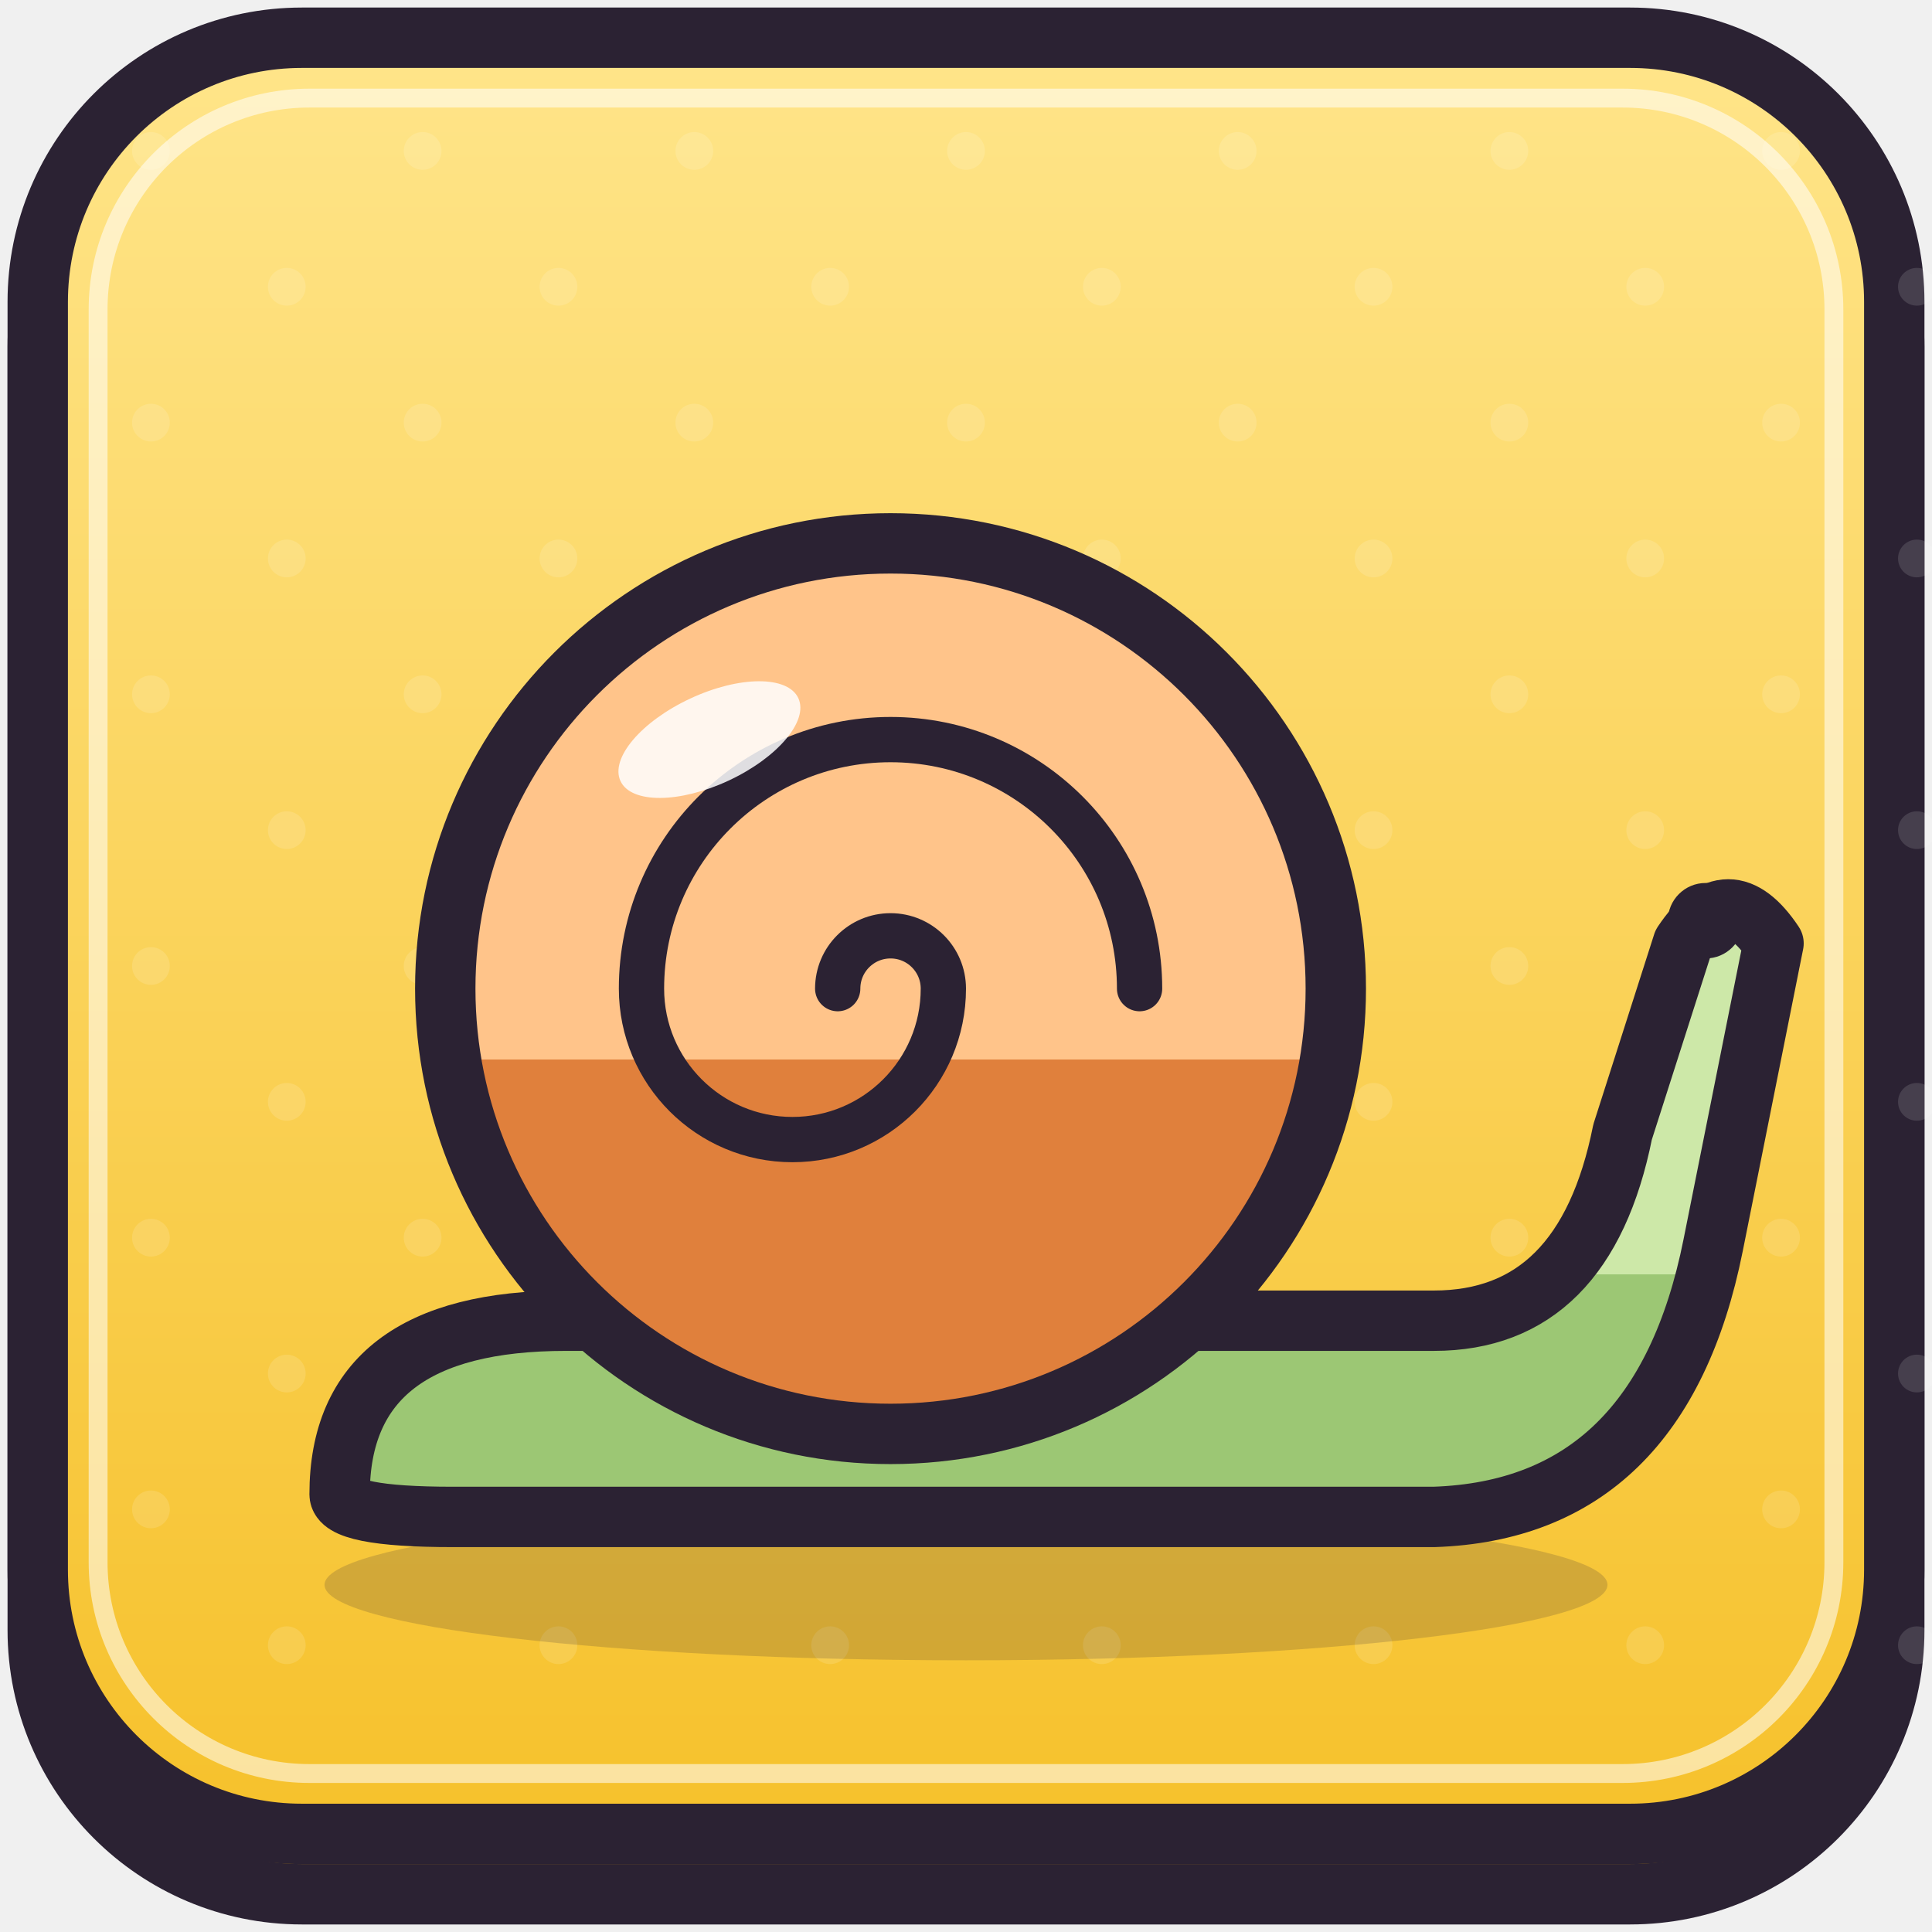
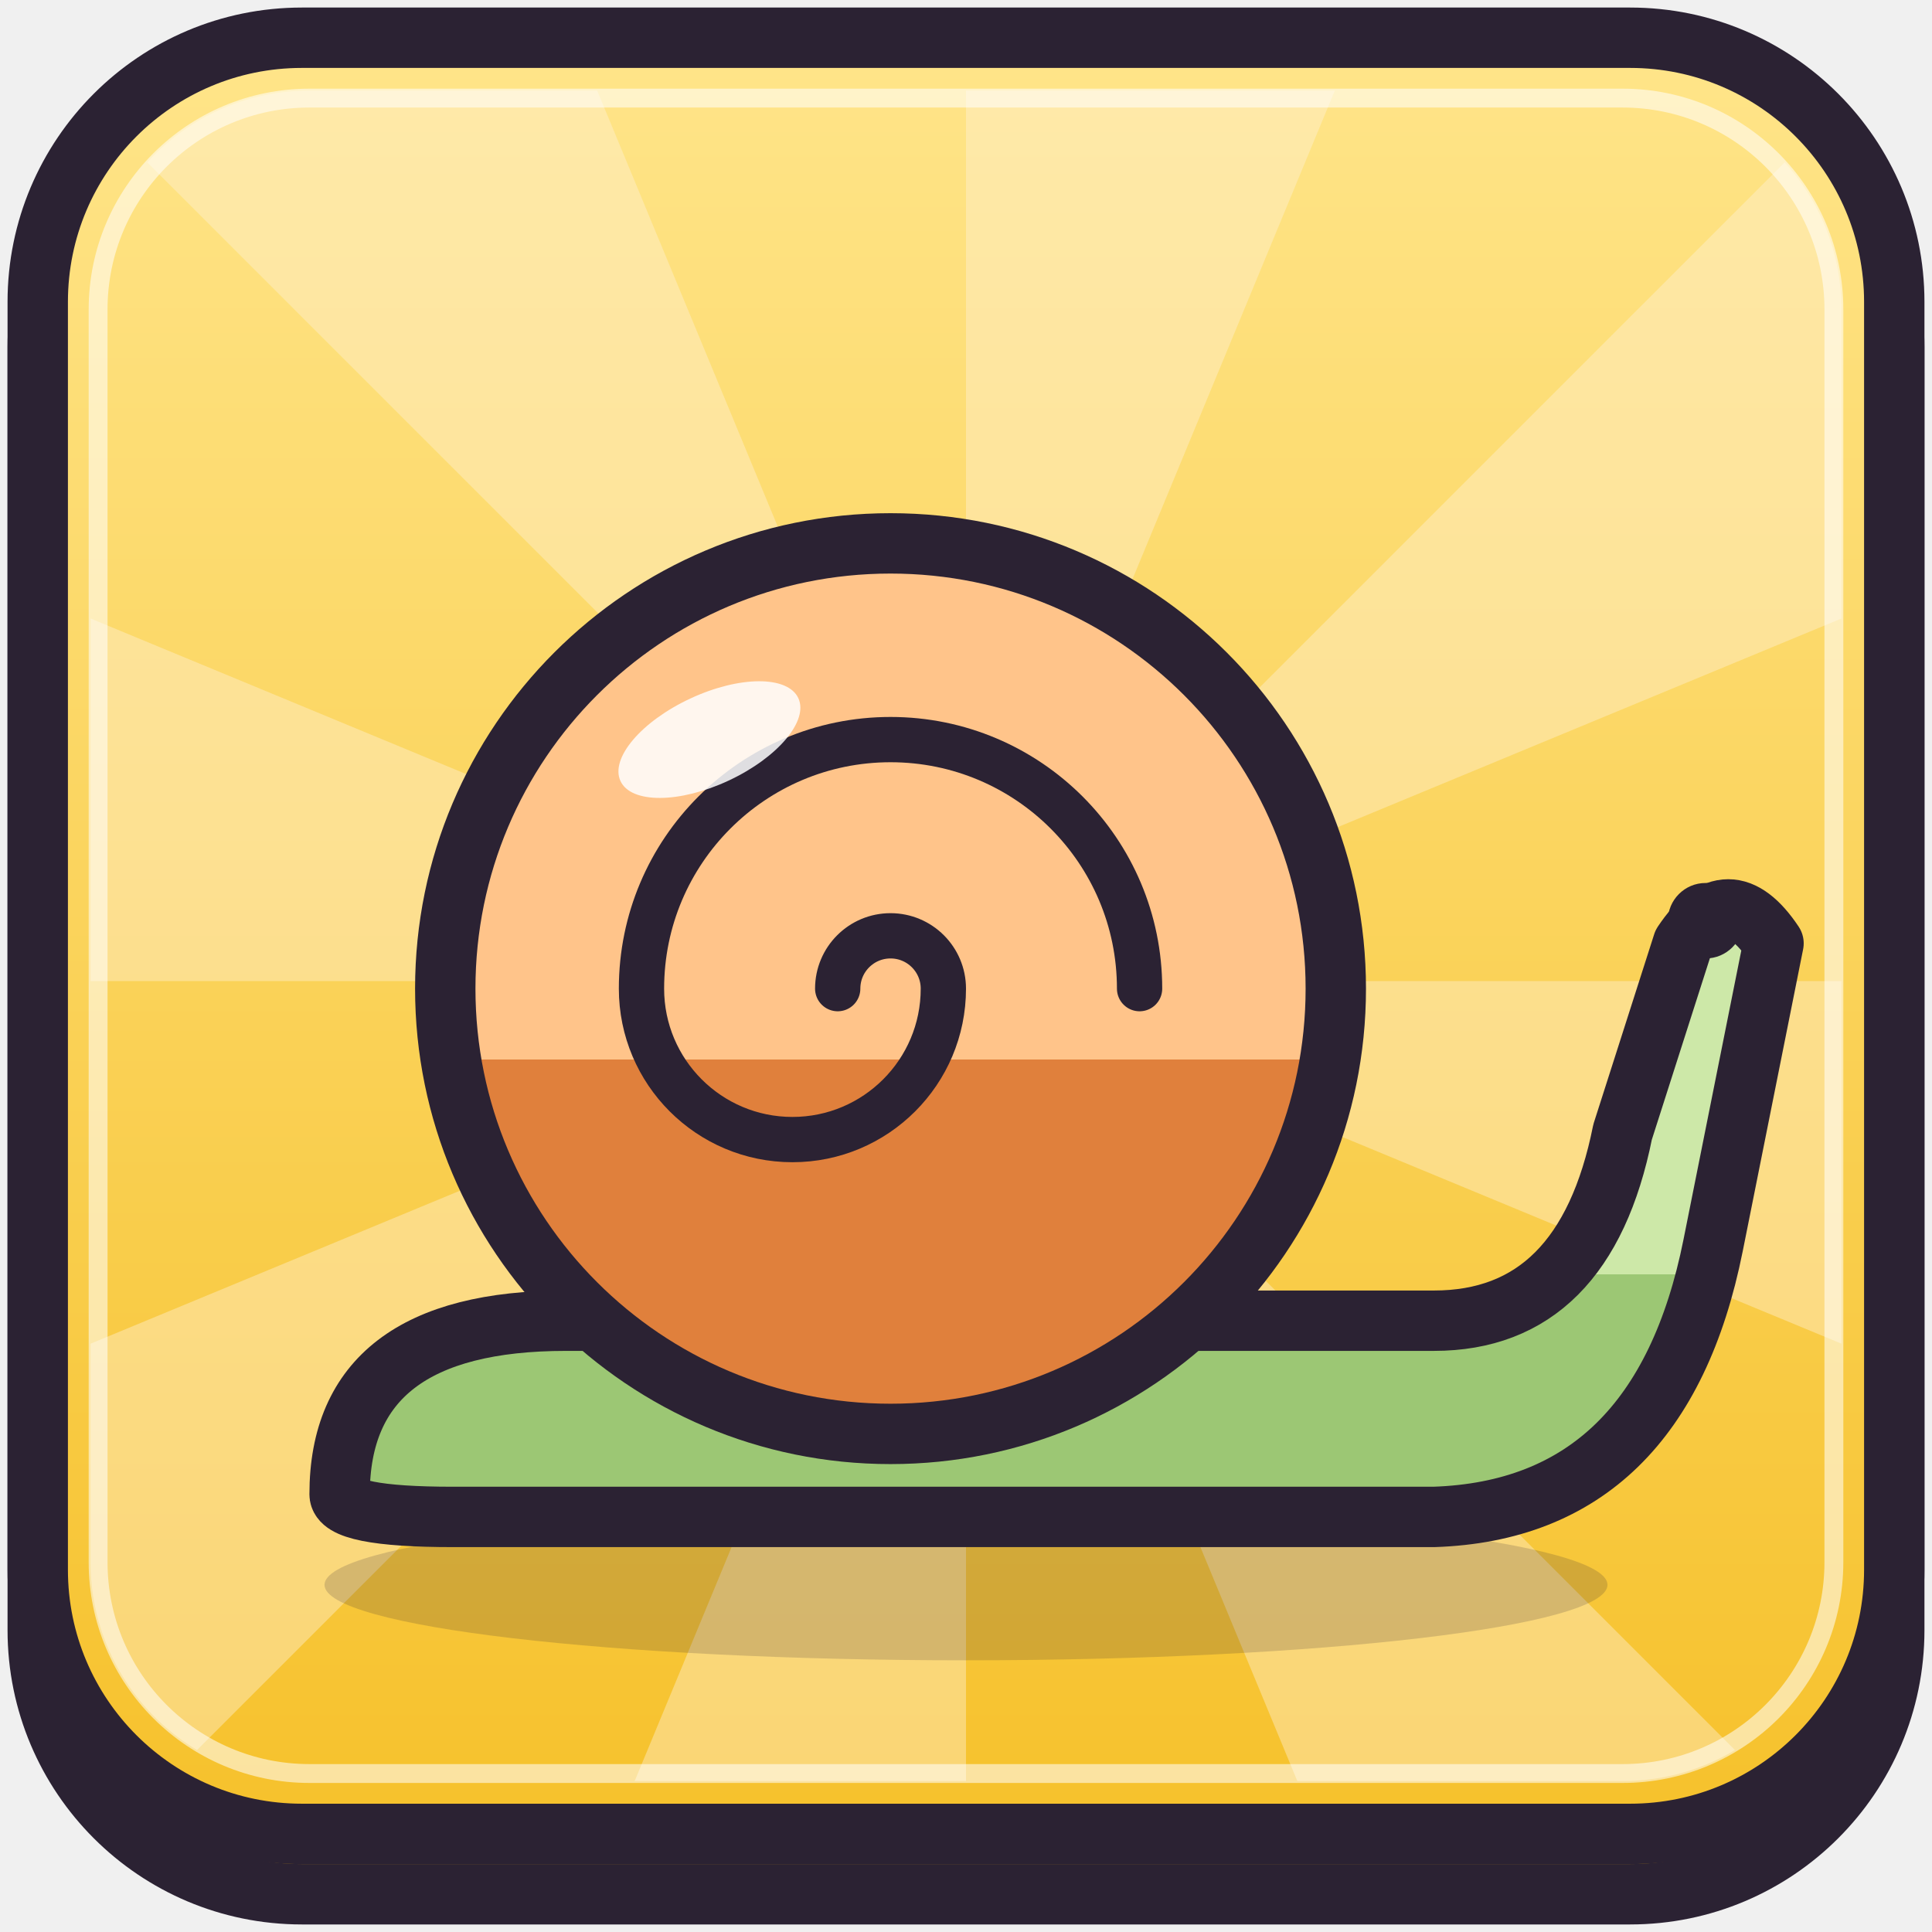
<svg xmlns="http://www.w3.org/2000/svg" width="512" height="512" viewBox="0 0 512 512">
  <defs>
    <linearGradient id="g1" x1="0" y1="0" x2="0" y2="1">
      <stop offset="0" stop-color="#FFC48A" />
      <stop offset="0.58" stop-color="#FFC48A" />
      <stop offset="0.58" stop-color="#E0803C" />
      <stop offset="1" stop-color="#E0803C" />
    </linearGradient>
    <linearGradient id="g2" x1="0" y1="0" x2="0" y2="1">
      <stop offset="0" stop-color="#CDE8A8" />
      <stop offset="0.6" stop-color="#CDE8A8" />
      <stop offset="0.6" stop-color="#9CC774" />
      <stop offset="1" stop-color="#9CC774" />
    </linearGradient>
    <linearGradient id="g3" x1="0" y1="0" x2="0" y2="1">
      <stop offset="0" stop-color="#FFE58A" />
      <stop offset="1" stop-color="#F6C12B" />
    </linearGradient>
+     <clipPath id="c4">
+       <rect x="24" y="24" width="464" height="448" rx="58" />
+     </clipPath>
  </defs>
  <rect x="10" y="22" width="492" height="480" rx="70" fill="#B9850F" stroke="#2B2233" stroke-width="16" stroke-linejoin="round" stroke-linecap="round" />
  <rect x="10" y="10" width="492" height="476" rx="70" fill="url(#g3)" stroke="#2B2233" stroke-width="16" stroke-linejoin="round" stroke-linecap="round" />
-   <g clip-path="inset(14px round 64px)">
-     <circle cx="40" cy="40" r="5" fill="#FFFFFF" opacity="0.13" />
-     <circle cx="40" cy="112" r="5" fill="#FFFFFF" opacity="0.13" />
-     <circle cx="40" cy="184" r="5" fill="#FFFFFF" opacity="0.13" />
-     <circle cx="40" cy="256" r="5" fill="#FFFFFF" opacity="0.13" />
-     <circle cx="40" cy="328" r="5" fill="#FFFFFF" opacity="0.13" />
-     <circle cx="40" cy="400" r="5" fill="#FFFFFF" opacity="0.13" />
-     <circle cx="76" cy="76" r="5" fill="#FFFFFF" opacity="0.13" />
-     <circle cx="76" cy="148" r="5" fill="#FFFFFF" opacity="0.13" />
-     <circle cx="76" cy="220" r="5" fill="#FFFFFF" opacity="0.13" />
-     <circle cx="76" cy="292" r="5" fill="#FFFFFF" opacity="0.13" />
-     <circle cx="76" cy="364" r="5" fill="#FFFFFF" opacity="0.13" />
-     <circle cx="76" cy="436" r="5" fill="#FFFFFF" opacity="0.13" />
-     <circle cx="112" cy="40" r="5" fill="#FFFFFF" opacity="0.13" />
-     <circle cx="112" cy="112" r="5" fill="#FFFFFF" opacity="0.13" />
-     <circle cx="112" cy="184" r="5" fill="#FFFFFF" opacity="0.13" />
-     <circle cx="112" cy="256" r="5" fill="#FFFFFF" opacity="0.13" />
-     <circle cx="112" cy="328" r="5" fill="#FFFFFF" opacity="0.13" />
-     <circle cx="112" cy="400" r="5" fill="#FFFFFF" opacity="0.13" />
-     <circle cx="148" cy="76" r="5" fill="#FFFFFF" opacity="0.13" />
-     <circle cx="148" cy="148" r="5" fill="#FFFFFF" opacity="0.13" />
-     <circle cx="148" cy="220" r="5" fill="#FFFFFF" opacity="0.13" />
-     <circle cx="148" cy="292" r="5" fill="#FFFFFF" opacity="0.13" />
-     <circle cx="148" cy="364" r="5" fill="#FFFFFF" opacity="0.13" />
-     <circle cx="148" cy="436" r="5" fill="#FFFFFF" opacity="0.13" />
-     <circle cx="184" cy="40" r="5" fill="#FFFFFF" opacity="0.13" />
-     <circle cx="184" cy="112" r="5" fill="#FFFFFF" opacity="0.13" />
-     <circle cx="184" cy="184" r="5" fill="#FFFFFF" opacity="0.13" />
-     <circle cx="184" cy="256" r="5" fill="#FFFFFF" opacity="0.13" />
-     <circle cx="184" cy="328" r="5" fill="#FFFFFF" opacity="0.13" />
-     <circle cx="184" cy="400" r="5" fill="#FFFFFF" opacity="0.13" />
-     <circle cx="220" cy="76" r="5" fill="#FFFFFF" opacity="0.13" />
-     <circle cx="220" cy="148" r="5" fill="#FFFFFF" opacity="0.13" />
-     <circle cx="220" cy="220" r="5" fill="#FFFFFF" opacity="0.13" />
-     <circle cx="220" cy="292" r="5" fill="#FFFFFF" opacity="0.13" />
-     <circle cx="220" cy="364" r="5" fill="#FFFFFF" opacity="0.13" />
-     <circle cx="220" cy="436" r="5" fill="#FFFFFF" opacity="0.13" />
-     <circle cx="256" cy="40" r="5" fill="#FFFFFF" opacity="0.13" />
-     <circle cx="256" cy="112" r="5" fill="#FFFFFF" opacity="0.13" />
-     <circle cx="256" cy="184" r="5" fill="#FFFFFF" opacity="0.13" />
-     <circle cx="256" cy="256" r="5" fill="#FFFFFF" opacity="0.13" />
-     <circle cx="256" cy="328" r="5" fill="#FFFFFF" opacity="0.13" />
-     <circle cx="256" cy="400" r="5" fill="#FFFFFF" opacity="0.13" />
-     <circle cx="292" cy="76" r="5" fill="#FFFFFF" opacity="0.13" />
-     <circle cx="292" cy="148" r="5" fill="#FFFFFF" opacity="0.13" />
-     <circle cx="292" cy="220" r="5" fill="#FFFFFF" opacity="0.13" />
-     <circle cx="292" cy="292" r="5" fill="#FFFFFF" opacity="0.13" />
-     <circle cx="292" cy="364" r="5" fill="#FFFFFF" opacity="0.13" />
-     <circle cx="292" cy="436" r="5" fill="#FFFFFF" opacity="0.13" />
-     <circle cx="328" cy="40" r="5" fill="#FFFFFF" opacity="0.13" />
-     <circle cx="328" cy="112" r="5" fill="#FFFFFF" opacity="0.13" />
-     <circle cx="328" cy="184" r="5" fill="#FFFFFF" opacity="0.13" />
-     <circle cx="328" cy="256" r="5" fill="#FFFFFF" opacity="0.13" />
-     <circle cx="328" cy="328" r="5" fill="#FFFFFF" opacity="0.13" />
-     <circle cx="328" cy="400" r="5" fill="#FFFFFF" opacity="0.13" />
-     <circle cx="364" cy="76" r="5" fill="#FFFFFF" opacity="0.13" />
-     <circle cx="364" cy="148" r="5" fill="#FFFFFF" opacity="0.13" />
-     <circle cx="364" cy="220" r="5" fill="#FFFFFF" opacity="0.13" />
-     <circle cx="364" cy="292" r="5" fill="#FFFFFF" opacity="0.13" />
-     <circle cx="364" cy="364" r="5" fill="#FFFFFF" opacity="0.13" />
-     <circle cx="364" cy="436" r="5" fill="#FFFFFF" opacity="0.13" />
-     <circle cx="400" cy="40" r="5" fill="#FFFFFF" opacity="0.13" />
-     <circle cx="400" cy="112" r="5" fill="#FFFFFF" opacity="0.13" />
-     <circle cx="400" cy="184" r="5" fill="#FFFFFF" opacity="0.13" />
-     <circle cx="400" cy="256" r="5" fill="#FFFFFF" opacity="0.13" />
-     <circle cx="400" cy="328" r="5" fill="#FFFFFF" opacity="0.13" />
-     <circle cx="400" cy="400" r="5" fill="#FFFFFF" opacity="0.13" />
-     <circle cx="436" cy="76" r="5" fill="#FFFFFF" opacity="0.13" />
-     <circle cx="436" cy="148" r="5" fill="#FFFFFF" opacity="0.13" />
-     <circle cx="436" cy="220" r="5" fill="#FFFFFF" opacity="0.13" />
-     <circle cx="436" cy="292" r="5" fill="#FFFFFF" opacity="0.13" />
-     <circle cx="436" cy="364" r="5" fill="#FFFFFF" opacity="0.13" />
-     <circle cx="436" cy="436" r="5" fill="#FFFFFF" opacity="0.13" />
-     <circle cx="472" cy="40" r="5" fill="#FFFFFF" opacity="0.13" />
-     <circle cx="472" cy="112" r="5" fill="#FFFFFF" opacity="0.13" />
-     <circle cx="472" cy="184" r="5" fill="#FFFFFF" opacity="0.13" />
-     <circle cx="472" cy="256" r="5" fill="#FFFFFF" opacity="0.13" />
-     <circle cx="472" cy="328" r="5" fill="#FFFFFF" opacity="0.13" />
-     <circle cx="472" cy="400" r="5" fill="#FFFFFF" opacity="0.13" />
-     <circle cx="508" cy="76" r="5" fill="#FFFFFF" opacity="0.13" />
-     <circle cx="508" cy="148" r="5" fill="#FFFFFF" opacity="0.13" />
-     <circle cx="508" cy="220" r="5" fill="#FFFFFF" opacity="0.13" />
-     <circle cx="508" cy="292" r="5" fill="#FFFFFF" opacity="0.13" />
-     <circle cx="508" cy="364" r="5" fill="#FFFFFF" opacity="0.13" />
-     <circle cx="508" cy="436" r="5" fill="#FFFFFF" opacity="0.13" />
+   <g clip-path="url(#c4)">
+     <path d="M256,260 L256.0,-160.0 L416.7,-128.0 Z" fill="#FFF1D6" opacity="0.42" />
+     <path d="M256,260 L553.0,-37.0 L644.0,99.3 Z" fill="#FFF1D6" opacity="0.42" />
+     <path d="M256,260 L676.0,260.0 L644.0,420.7 Z" fill="#FFF1D6" opacity="0.42" />
+     <path d="M256,260 L553.0,557.0 L416.7,648.0 Z" fill="#FFF1D6" opacity="0.42" />
+     <path d="M256,260 L256.0,680.0 L95.3,648.0 Z" fill="#FFF1D6" opacity="0.42" />
+     <path d="M256,260 L-41.0,557.0 L-132.0,420.7 Z" fill="#FFF1D6" opacity="0.42" />
+     <path d="M256,260 L-164.0,260.0 L-132.0,99.3 Z" fill="#FFF1D6" opacity="0.42" />
+     <path d="M256,260 L-41.0,-37.0 L95.3,-128.0 Z" fill="#FFF1D6" opacity="0.42" />
  </g>
  <rect x="26" y="26" width="460" height="444" rx="56" fill="none" stroke="#FFFFFF" stroke-width="5" opacity="0.55" />
  <ellipse cx="256" cy="420" rx="170" ry="20" fill="#2B2233" opacity="0.18" />
  <path d="M90,396 Q90,350 150,350 L380,350 Q420,350 430,300 L446,250 Q458,232 470,250 L454,330 Q440,400 380,402 L120,402 Q90,402 90,396 Z" fill="url(#g2)" stroke="#2B2233" stroke-width="16" stroke-linejoin="round" stroke-linecap="round" />
  <circle cx="236" cy="262" r="118" fill="url(#g1)" stroke="#2B2233" stroke-width="16" stroke-linejoin="round" stroke-linecap="round" />
  <path d="M236,262 m-14,0 a14,14 0 1 1 28,0 a40,40 0 1 1 -80,0 a66,66 0 1 1 132,0" fill="none" stroke="#2B2233" stroke-width="12" stroke-linejoin="round" stroke-linecap="round" />
  <circle cx="452" cy="244" r="10" fill="#2B2233" />
  <ellipse cx="188" cy="196" rx="26" ry="12" fill="#FFFFFF" opacity="0.85" transform="rotate(-25 188 196)" />
</svg>
